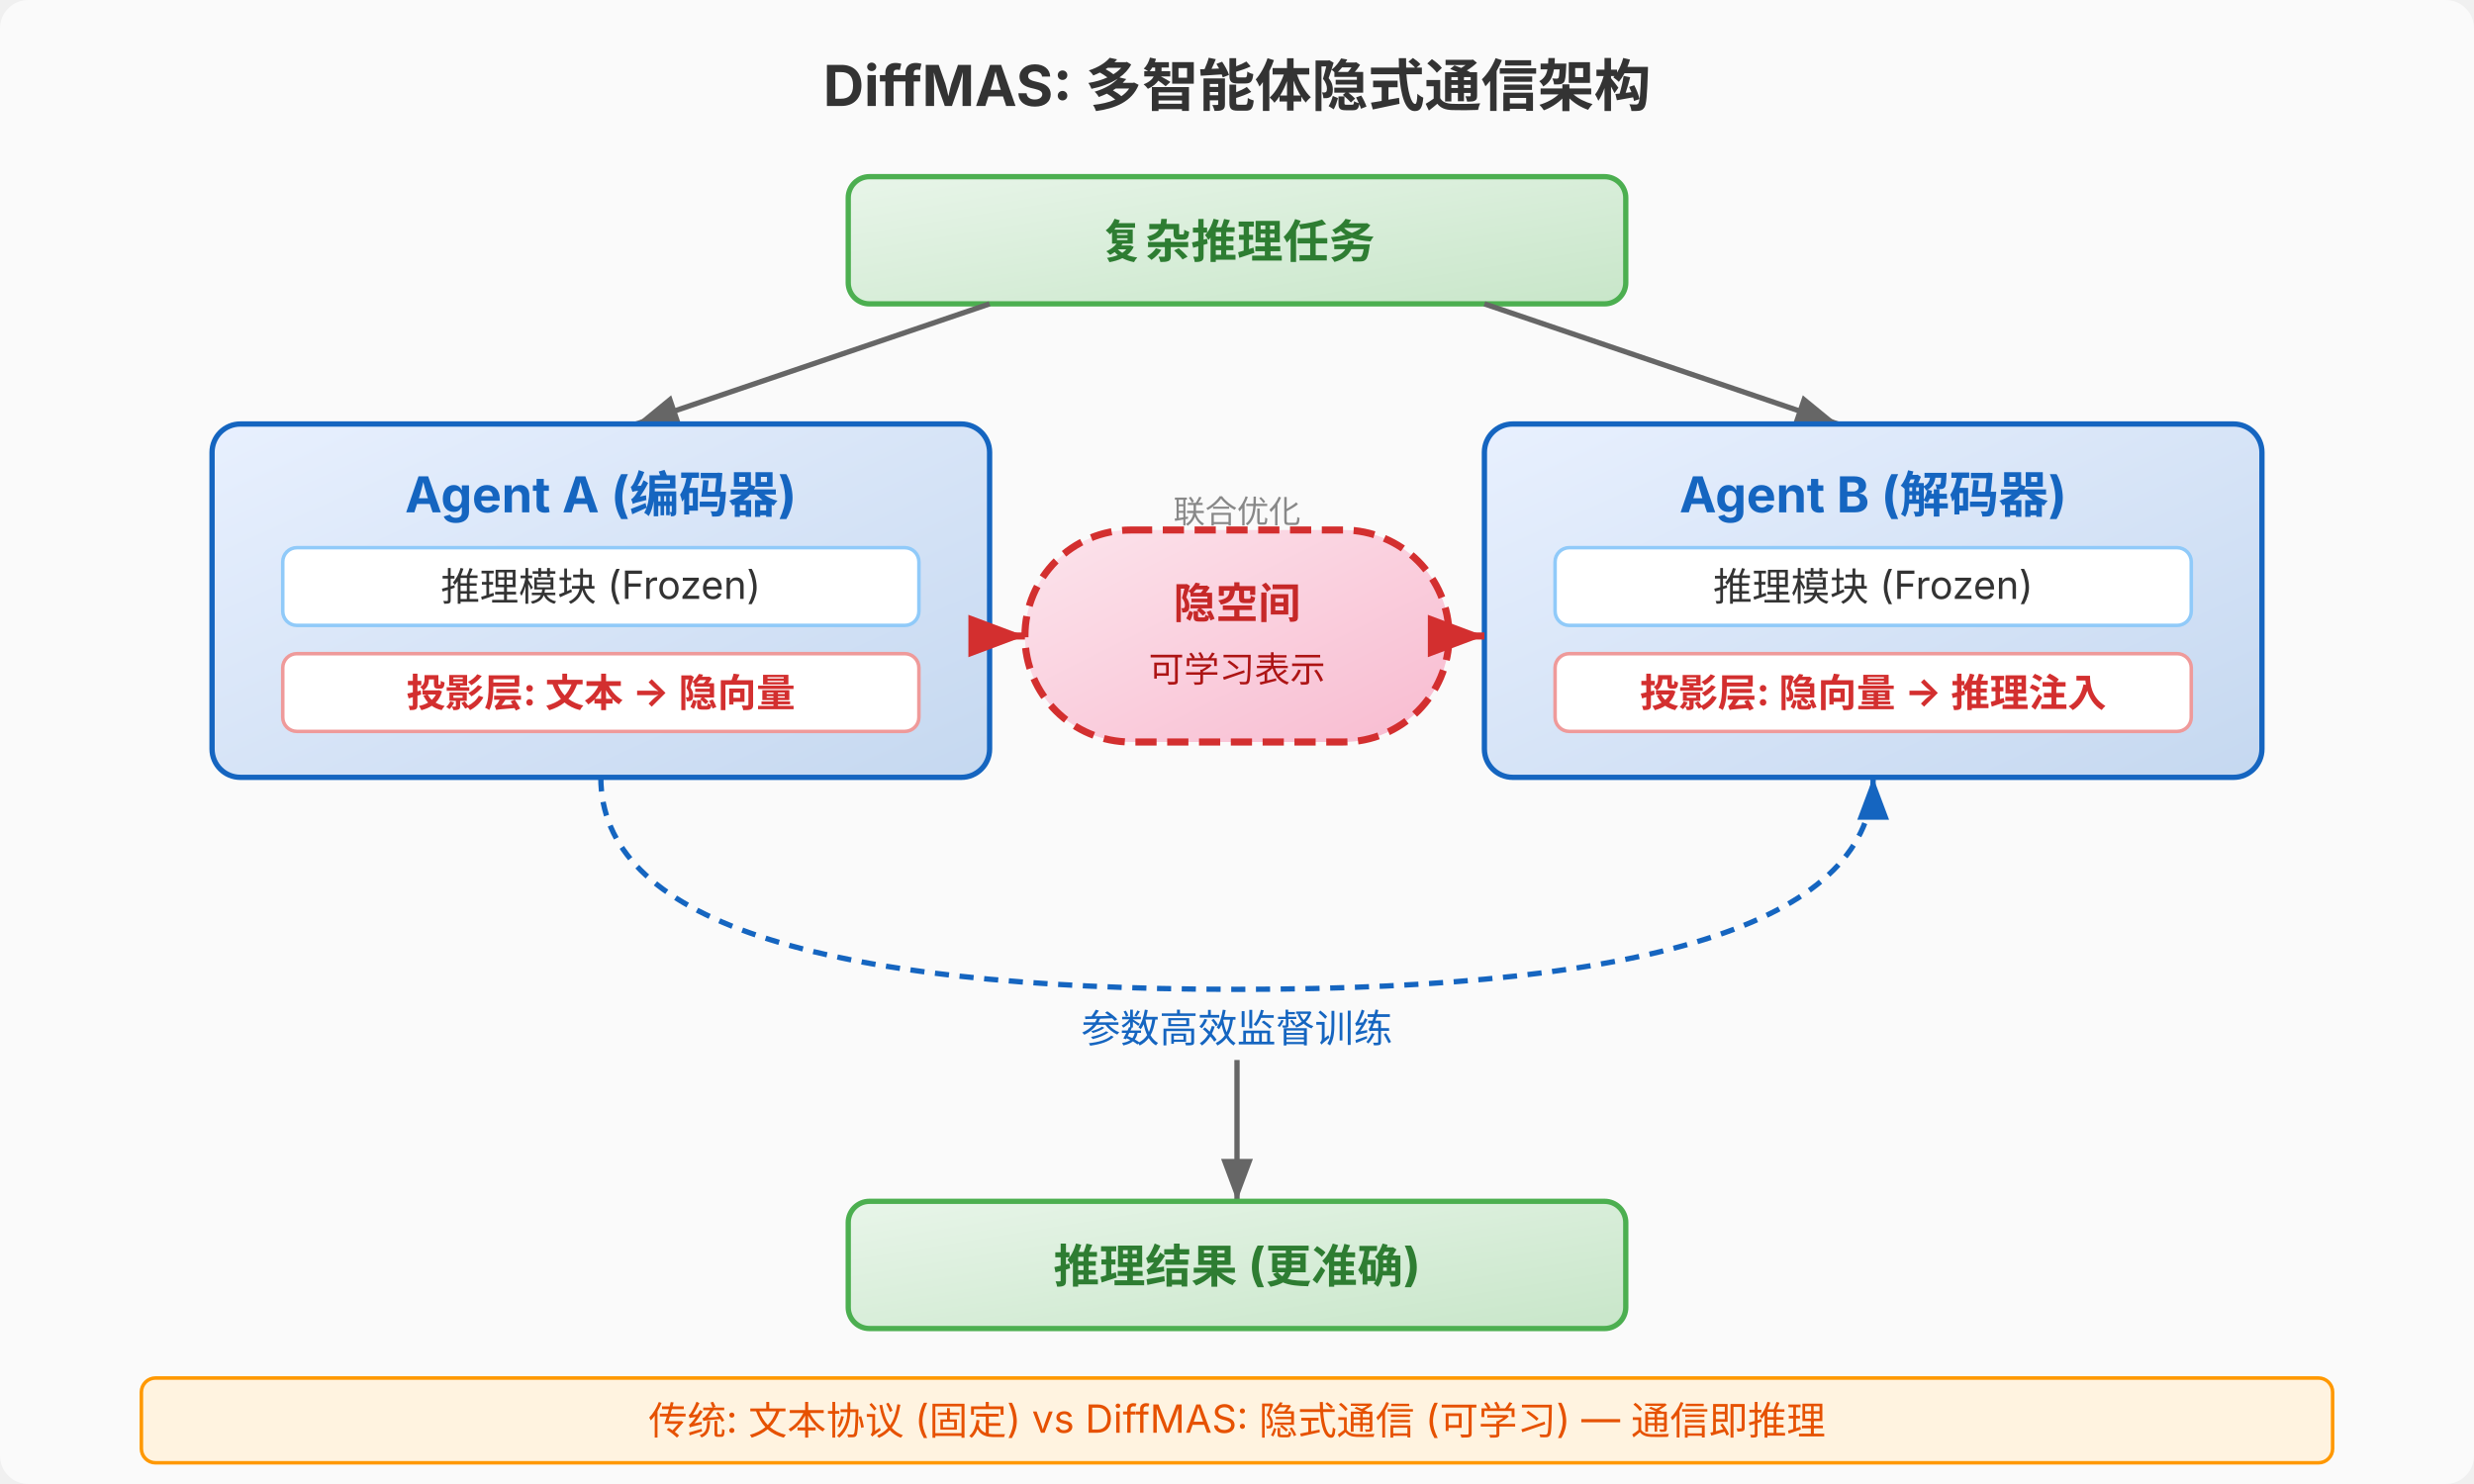
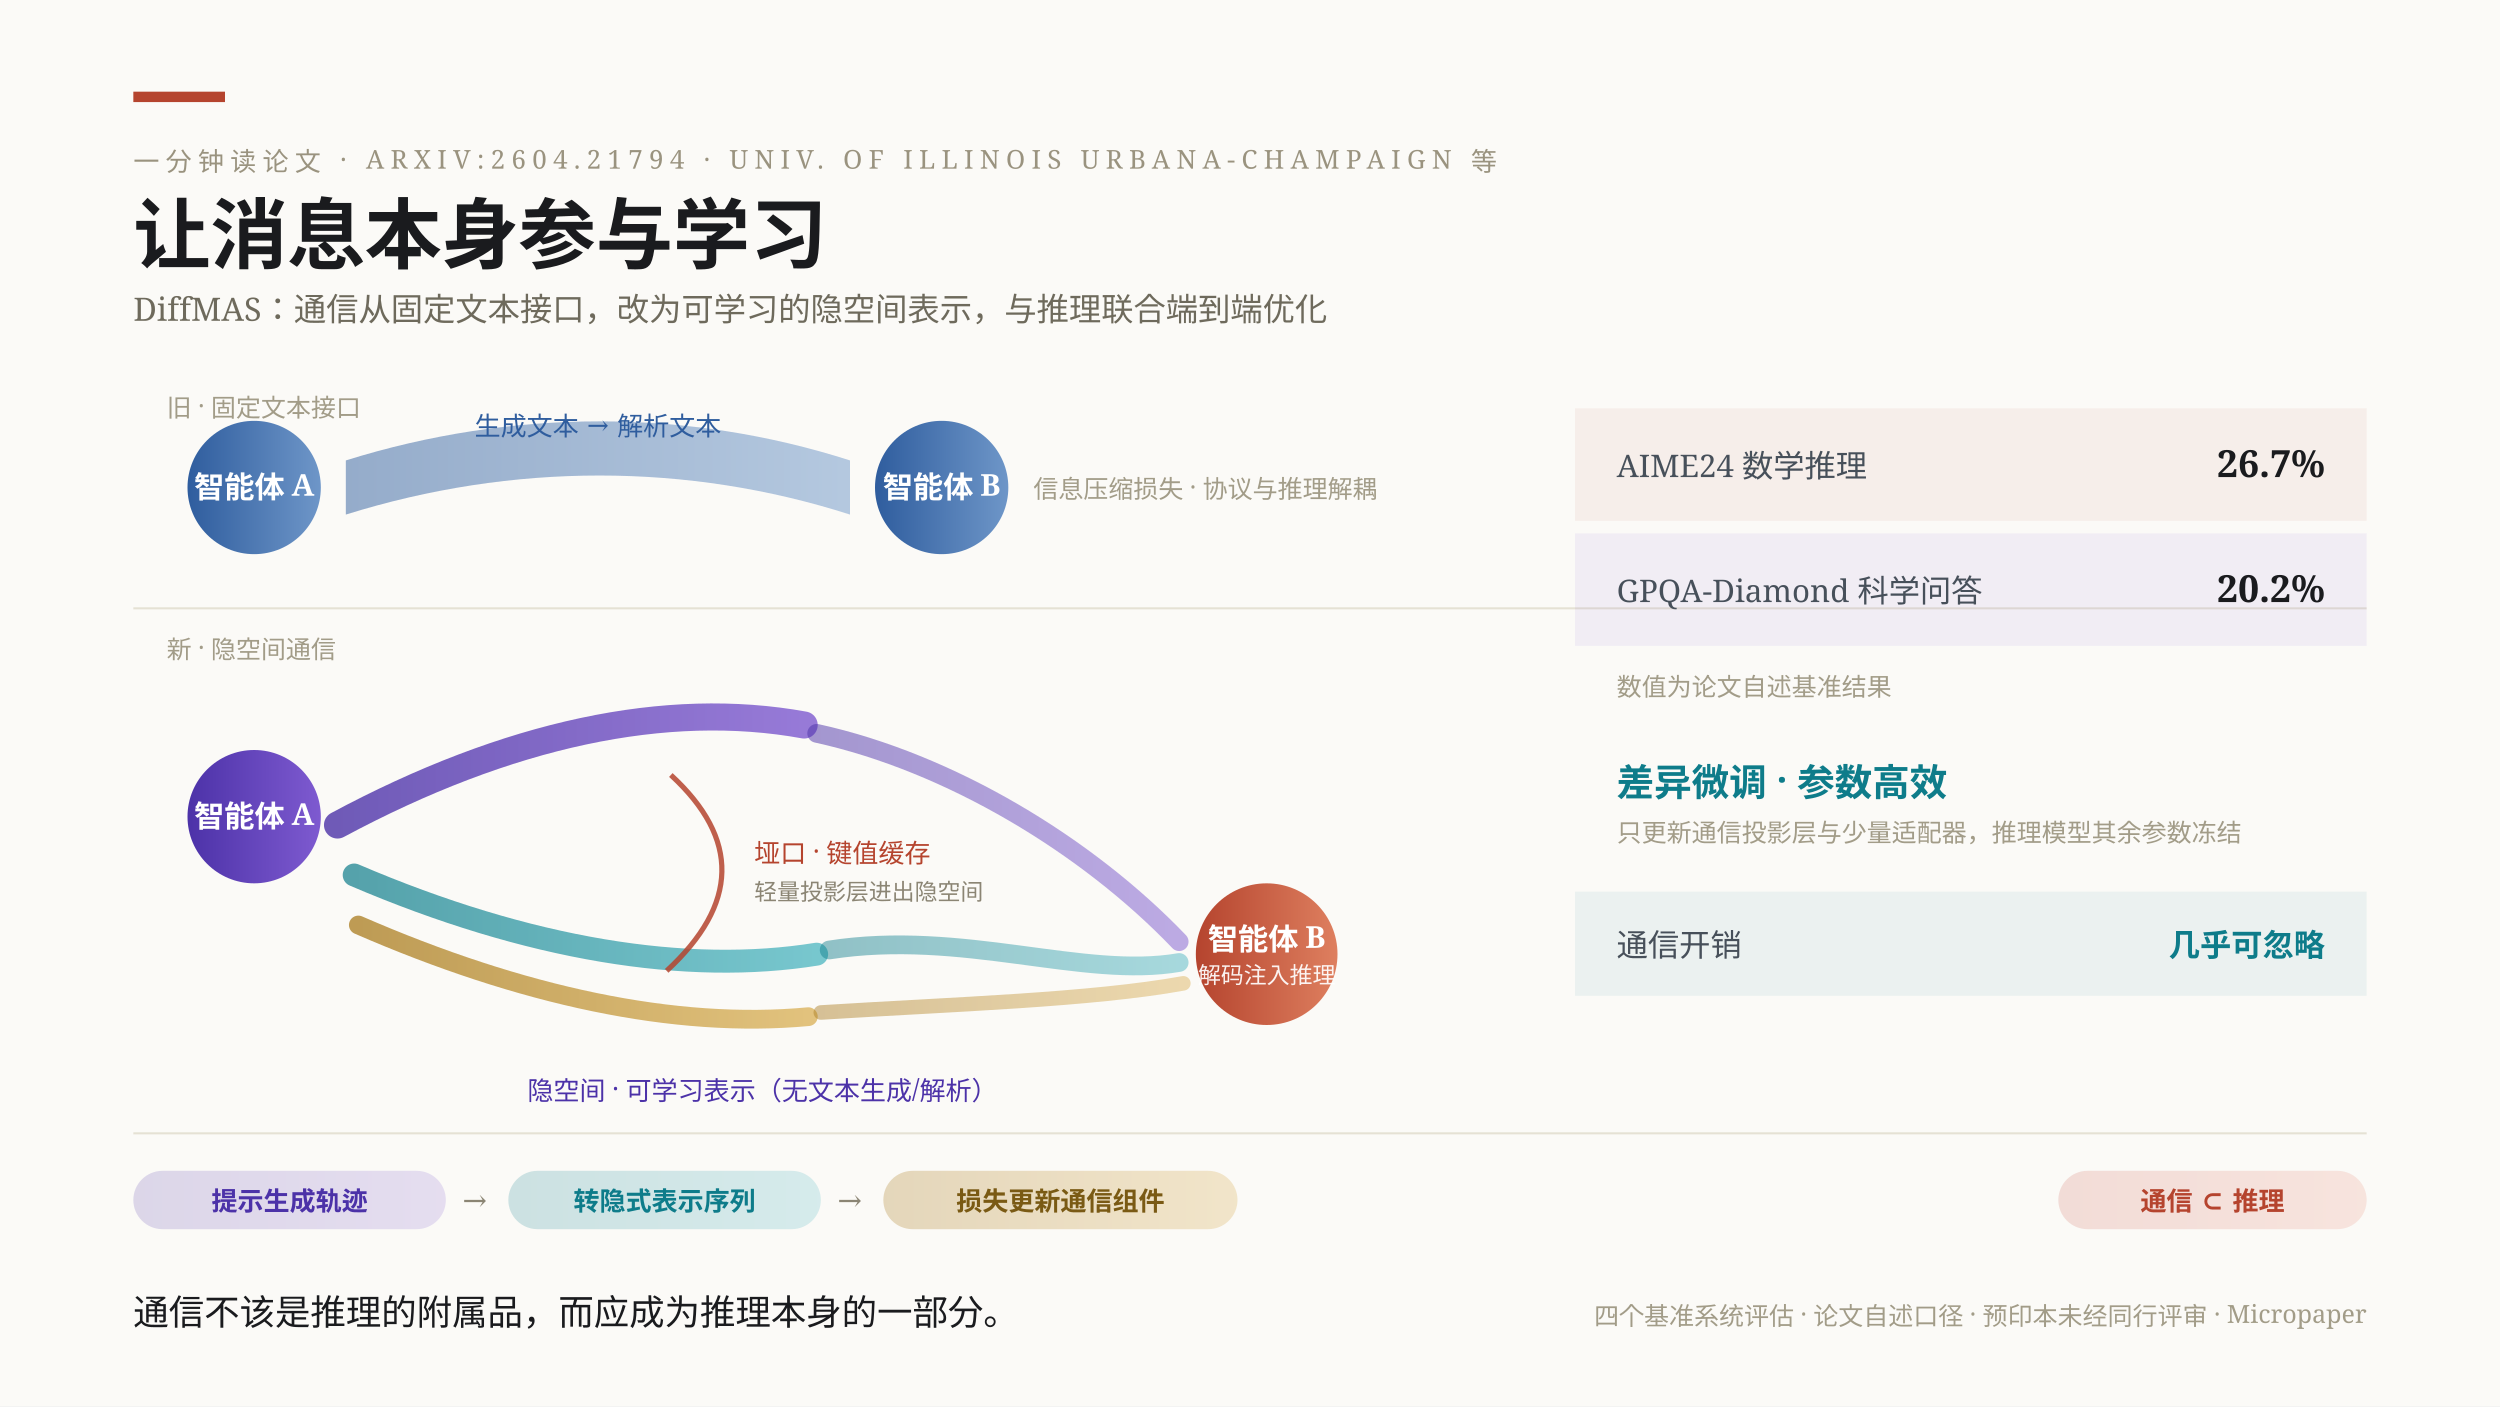
- <svg xmlns="http://www.w3.org/2000/svg" viewBox="0 0 700 420" font-family="system-ui, -apple-system, sans-serif">
+ <svg xmlns="http://www.w3.org/2000/svg" width="1200" height="675" viewBox="0 0 1200 675" font-family="'Noto Serif SC','Songti SC','STSong',serif">
  <defs>
-     <linearGradient id="agentGrad" x1="0%" y1="0%" x2="100%" y2="100%">
-       <stop offset="0%" style="stop-color:#e8f0fe;stop-opacity:1" />
-       <stop offset="100%" style="stop-color:#c5d8f0;stop-opacity:1" />
+     <style>
+       .k { font-size: 12.5px; letter-spacing: 3px; fill: #9A937F; }
+       .sub { font-size: 15.5px; fill: #6E6A5C; }
+       .lbl { font-size: 15px; fill: #47505A; }
+       .val { font-size: 18px; font-weight: 700; fill: #1A1B1E; }
+       .b { font-size: 12px; fill: #A29C88; }
+       .chip { font-size: 12.5px; font-weight: 600; }
+       .nodo { font-size: 14.5px; font-weight: 700; fill: #FFFFFF; }
+       .nodosub { font-size: 11px; fill: #FFFFFF; opacity: .92; }
+     </style>
+     <linearGradient id="gViolet" x1="0" y1="0" x2="1" y2="0">
+       <stop offset="0" stop-color="#4C32A8" />
+       <stop offset="1" stop-color="#7E5AD0" />
    </linearGradient>
-     <linearGradient id="latentGrad" x1="0%" y1="0%" x2="100%" y2="100%">
-       <stop offset="0%" style="stop-color:#fce4ec;stop-opacity:1" />
-       <stop offset="100%" style="stop-color:#f8bbd0;stop-opacity:1" />
+     <linearGradient id="gTeal" x1="0" y1="0" x2="1" y2="0">
+       <stop offset="0" stop-color="#0E7C8A" />
+       <stop offset="1" stop-color="#3FB0BC" />
    </linearGradient>
-     <linearGradient id="taskGrad" x1="0%" y1="0%" x2="100%" y2="100%">
-       <stop offset="0%" style="stop-color:#e8f5e9;stop-opacity:1" />
-       <stop offset="100%" style="stop-color:#c8e6c9;stop-opacity:1" />
+     <linearGradient id="gRose" x1="0" y1="0" x2="1" y2="0">
+       <stop offset="0" stop-color="#B5442E" />
+       <stop offset="1" stop-color="#DE7F5F" />
    </linearGradient>
-     <marker id="arrowGray" markerWidth="8" markerHeight="6" refX="8" refY="3" orient="auto">
-       <path d="M0,0 L8,3 L0,6" fill="#666" />
-     </marker>
-     <marker id="arrowRed" markerWidth="8" markerHeight="6" refX="8" refY="3" orient="auto">
-       <path d="M0,0 L8,3 L0,6" fill="#d32f2f" />
-     </marker>
-     <marker id="arrowBlue" markerWidth="8" markerHeight="6" refX="8" refY="3" orient="auto">
-       <path d="M0,0 L8,3 L0,6" fill="#1565c0" />
-     </marker>
+     <linearGradient id="gGold" x1="0" y1="0" x2="1" y2="0">
+       <stop offset="0" stop-color="#A97B1E" />
+       <stop offset="1" stop-color="#D9AF54" />
+     </linearGradient>
+     <linearGradient id="gBlue" x1="0" y1="0" x2="1" y2="0">
+       <stop offset="0" stop-color="#2F5D9E" />
+       <stop offset="1" stop-color="#6E96C8" />
+     </linearGradient>
+     <linearGradient id="gCinnabar" x1="0" y1="0" x2="1" y2="0">
+       <stop offset="0" stop-color="#C0392B" />
+       <stop offset="1" stop-color="#E06B55" />
+     </linearGradient>
  </defs>
-   <rect width="700" height="420" rx="8" fill="#fafafa" />
-   <text x="350" y="30" text-anchor="middle" font-size="16" font-weight="bold" fill="#333">DiffMAS: 多智能体隐式通信架构</text>
-   <rect x="240" y="50" width="220" height="36" rx="6" fill="url(#taskGrad)" stroke="#4caf50" stroke-width="1.5" />
-   <text x="350" y="73" text-anchor="middle" font-size="13" fill="#2e7d32" font-weight="bold">复杂推理任务</text>
-   <line x1="280" y1="86" x2="180" y2="120" stroke="#666" stroke-width="1.5" marker-end="url(#arrowGray)" />
-   <line x1="420" y1="86" x2="520" y2="120" stroke="#666" stroke-width="1.5" marker-end="url(#arrowGray)" />
-   <rect x="60" y="120" width="220" height="100" rx="8" fill="url(#agentGrad)" stroke="#1565c0" stroke-width="1.5" />
-   <text x="170" y="145" text-anchor="middle" font-size="14" font-weight="bold" fill="#1565c0">Agent A (编码器)</text>
-   <rect x="80" y="155" width="180" height="22" rx="4" fill="#fff" stroke="#90caf9" stroke-width="1" />
-   <text x="170" y="170" text-anchor="middle" font-size="11" fill="#333">推理模块 (Frozen)</text>
-   <rect x="80" y="185" width="180" height="22" rx="4" fill="#fff" stroke="#ef9a9a" stroke-width="1" />
-   <text x="170" y="200" text-anchor="middle" font-size="11" fill="#d32f2f" font-weight="bold">投影层: 文本 -&gt; 隐向量</text>
-   <rect x="420" y="120" width="220" height="100" rx="8" fill="url(#agentGrad)" stroke="#1565c0" stroke-width="1.5" />
-   <text x="530" y="145" text-anchor="middle" font-size="14" font-weight="bold" fill="#1565c0">Agent B (解码器)</text>
-   <rect x="440" y="155" width="180" height="22" rx="4" fill="#fff" stroke="#90caf9" stroke-width="1" />
-   <text x="530" y="170" text-anchor="middle" font-size="11" fill="#333">推理模块 (Frozen)</text>
-   <rect x="440" y="185" width="180" height="22" rx="4" fill="#fff" stroke="#ef9a9a" stroke-width="1" />
-   <text x="530" y="200" text-anchor="middle" font-size="11" fill="#d32f2f" font-weight="bold">投影层: 隐向量 -&gt; 推理注入</text>
-   <rect x="290" y="150" width="120" height="60" rx="30" fill="url(#latentGrad)" stroke="#d32f2f" stroke-width="2" stroke-dasharray="6,3" />
-   <text x="350" y="175" text-anchor="middle" font-size="12" font-weight="bold" fill="#c62828">隐空间</text>
-   <text x="350" y="193" text-anchor="middle" font-size="10" fill="#ad1414">可学习表示</text>
-   <line x1="280" y1="180" x2="290" y2="180" stroke="#d32f2f" stroke-width="2" marker-end="url(#arrowRed)" />
-   <line x1="410" y1="180" x2="420" y2="180" stroke="#d32f2f" stroke-width="2" marker-end="url(#arrowRed)" />
-   <text x="350" y="148" text-anchor="middle" font-size="9" fill="#888">联合优化</text>
-   <path d="M 170 220 Q 170 280 350 280 Q 530 280 530 220" fill="none" stroke="#1565c0" stroke-width="1.5" stroke-dasharray="4,3" marker-end="url(#arrowBlue)" />
-   <text x="350" y="295" text-anchor="middle" font-size="11" fill="#1565c0">参数高效监督训练</text>
-   <line x1="350" y1="300" x2="350" y2="340" stroke="#666" stroke-width="1.5" marker-end="url(#arrowGray)" />
-   <rect x="240" y="340" width="220" height="36" rx="6" fill="url(#taskGrad)" stroke="#4caf50" stroke-width="1.5" />
-   <text x="350" y="363" text-anchor="middle" font-size="13" fill="#2e7d32" font-weight="bold">推理结果 (更准确)</text>
-   <rect x="40" y="390" width="620" height="24" rx="4" fill="#fff3e0" stroke="#ff9800" stroke-width="1" />
-   <text x="350" y="406" text-anchor="middle" font-size="11" fill="#e65100">传统: 文本协议 (固定) vs DiffMAS: 隐式通信 (可学习) — 通信即推理</text>
+   <rect width="1200" height="675" fill="#FBFAF7" />
+   <rect x="64" y="44" width="44" height="5" fill="#B5442E" />
+   <text class="k" x="64" y="82">一分钟读论文 · ARXIV:2604.21794 · UNIV. OF ILLINOIS URBANA-CHAMPAIGN 等</text>
+   <text x="64" y="126" font-size="37" font-weight="700" fill="#1A1B1E">让消息本身参与学习</text>
+   <text class="sub" x="64" y="154">DiffMAS：通信从固定文本接口，改为可学习的隐空间表示，与推理联合端到端优化</text>
+   <g>
+     <text class="b" x="80" y="200">旧 · 固定文本接口</text>
+     <circle cx="122" cy="234" r="32" fill="url(#gBlue)" />
+     <text class="nodo" x="122" y="239" text-anchor="middle">智能体 A</text>
+     <path d="M 166 221 C 246 196 330 196 408 221 L 408 247 C 330 222 246 222 166 247 Z" fill="url(#gBlue)" opacity="0.5" />
+     <text x="287" y="209" text-anchor="middle" font-size="12.5" fill="#2F5D9E">生成文本 → 解析文本</text>
+     <circle cx="452" cy="234" r="32" fill="url(#gBlue)" />
+     <text class="nodo" x="452" y="239" text-anchor="middle">智能体 B</text>
+     <text class="b" x="496" y="239">信息压缩损失 · 协议与推理解耦</text>
+   </g>
+   <line x1="64" y1="292" x2="1136" y2="292" stroke="#E5E1D4" stroke-width="1" />
+   <g>
+     <text class="b" x="80" y="316">新 · 隐空间通信</text>
+     <circle cx="122" cy="392" r="32" fill="url(#gViolet)" />
+     <text class="nodo" x="122" y="397" text-anchor="middle">智能体 A</text>
+     <path d="M 162 396 C 244 352 320 336 386 348" fill="none" stroke="url(#gViolet)" stroke-width="13" stroke-linecap="round" opacity="0.8" />
+     <path d="M 392 352 C 456 366 522 406 566 452" fill="none" stroke="url(#gViolet)" stroke-width="9" stroke-linecap="round" opacity="0.5" />
+     <path d="M 170 420 C 254 456 330 468 392 458" fill="none" stroke="url(#gTeal)" stroke-width="11" stroke-linecap="round" opacity="0.7" />
+     <path d="M 398 456 C 462 446 520 470 566 462" fill="none" stroke="url(#gTeal)" stroke-width="9" stroke-linecap="round" opacity="0.45" />
+     <path d="M 172 444 C 250 478 324 494 388 488" fill="none" stroke="url(#gGold)" stroke-width="9" stroke-linecap="round" opacity="0.75" />
+     <path d="M 394 486 C 458 482 524 480 568 472" fill="none" stroke="url(#gGold)" stroke-width="7" stroke-linecap="round" opacity="0.45" />
+     <path d="M 322 372 Q 372 418 320 466" fill="none" stroke="#B5442E" stroke-width="2.5" opacity="0.85" />
+     <text x="362" y="414" font-size="12.5" fill="#B5442E">垭口 · 键值缓存</text>
+     <text x="362" y="432" font-size="11" fill="#8B8574">轻量投影层进出隐空间</text>
+     <circle cx="608" cy="458" r="34" fill="url(#gRose)" />
+     <text class="nodo" x="608" y="456" text-anchor="middle">智能体 B</text>
+     <text class="nodosub" x="608" y="472" text-anchor="middle">解码注入推理</text>
+     <text x="366" y="528" text-anchor="middle" font-size="12.5" fill="#4C32A8">隐空间 · 可学习表示（无文本生成/解析）</text>
+   </g>
+   <g>
+     <rect x="756" y="196" width="380" height="54" fill="#B5442E" opacity="0.07" />
+     <text class="lbl" x="776" y="229">AIME24 数学推理</text>
+     <text class="val" x="1116" y="229" text-anchor="end" font-size="28" fill="#B5442E">26.7%</text>
+     <rect x="756" y="256" width="380" height="54" fill="#7E5AD0" opacity="0.08" />
+     <text class="lbl" x="776" y="289">GPQA-Diamond 科学问答</text>
+     <text class="val" x="1116" y="289" text-anchor="end" font-size="28" fill="#4C32A8">20.2%</text>
+     <text class="b" x="776" y="334">数值为论文自述基准结果</text>
+     <text x="776" y="382" font-size="18" font-weight="700" fill="#0E7C8A">差异微调 · 参数高效</text>
+     <text class="b" x="776" y="404">只更新通信投影层与少量适配器，推理模型其余参数冻结</text>
+     <rect x="756" y="428" width="380" height="50" fill="#0E7C8A" opacity="0.07" />
+     <text x="776" y="459" font-size="15" fill="#47505A">通信开销</text>
+     <text x="1116" y="459" text-anchor="end" font-size="15" font-weight="700" fill="#0E7C8A">几乎可忽略</text>
+   </g>
+   <line x1="64" y1="544" x2="1136" y2="544" stroke="#E5E1D4" />
+   <g>
+     <rect x="64" y="562" width="150" height="28" rx="14" fill="url(#gViolet)" opacity="0.18" />
+     <text x="139" y="581" text-anchor="middle" class="chip" fill="#4C32A8">提示生成轨迹</text>
+     <text x="222" y="581" fill="#8B8574" font-size="14">→</text>
+     <rect x="244" y="562" width="150" height="28" rx="14" fill="url(#gTeal)" opacity="0.2" />
+     <text x="319" y="581" text-anchor="middle" class="chip" fill="#0E7C8A">转隐式表示序列</text>
+     <text x="402" y="581" fill="#8B8574" font-size="14">→</text>
+     <rect x="424" y="562" width="170" height="28" rx="14" fill="url(#gGold)" opacity="0.28" />
+     <text x="509" y="581" text-anchor="middle" class="chip" fill="#7A5A14">损失更新通信组件</text>
+     <rect x="988" y="562" width="148" height="28" rx="14" fill="url(#gCinnabar)" opacity="0.16" />
+     <text x="1062" y="581" text-anchor="middle" class="chip" fill="#B5442E">通信 ⊂ 推理</text>
+   </g>
+   <text x="64" y="636" font-size="17" fill="#1A1B1E">通信不该是推理的附属品，而应成为推理本身的一部分。</text>
+   <text class="b" x="1136" y="636" text-anchor="end">四个基准系统评估 · 论文自述口径 · 预印本未经同行评审 · Micropaper</text>
</svg>
